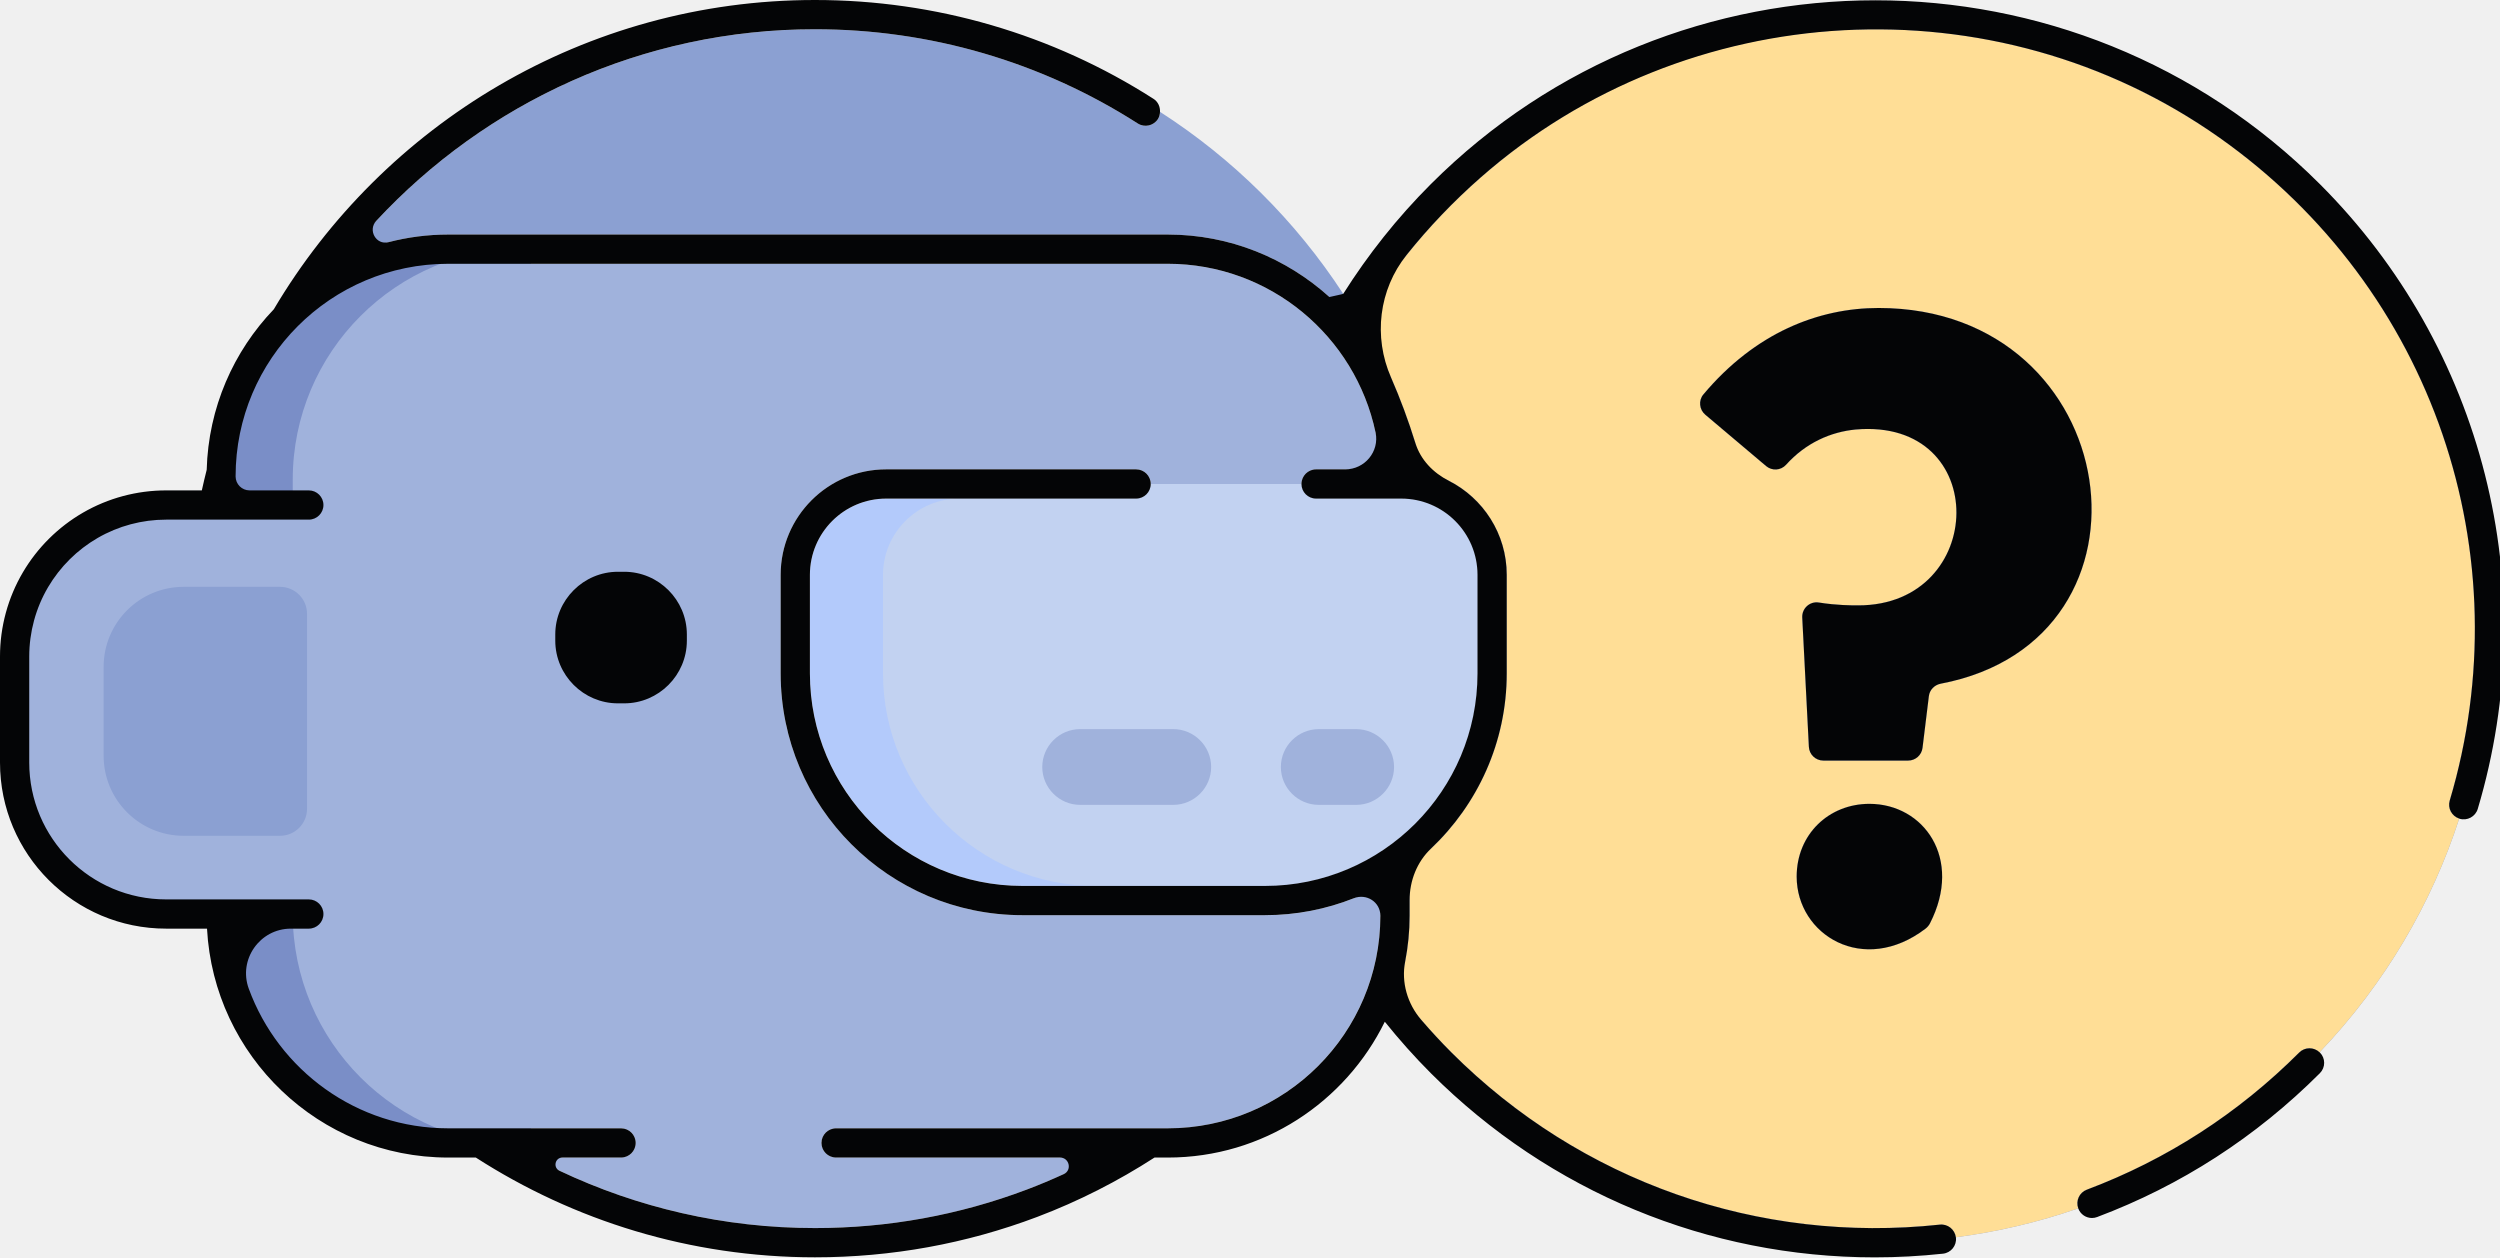
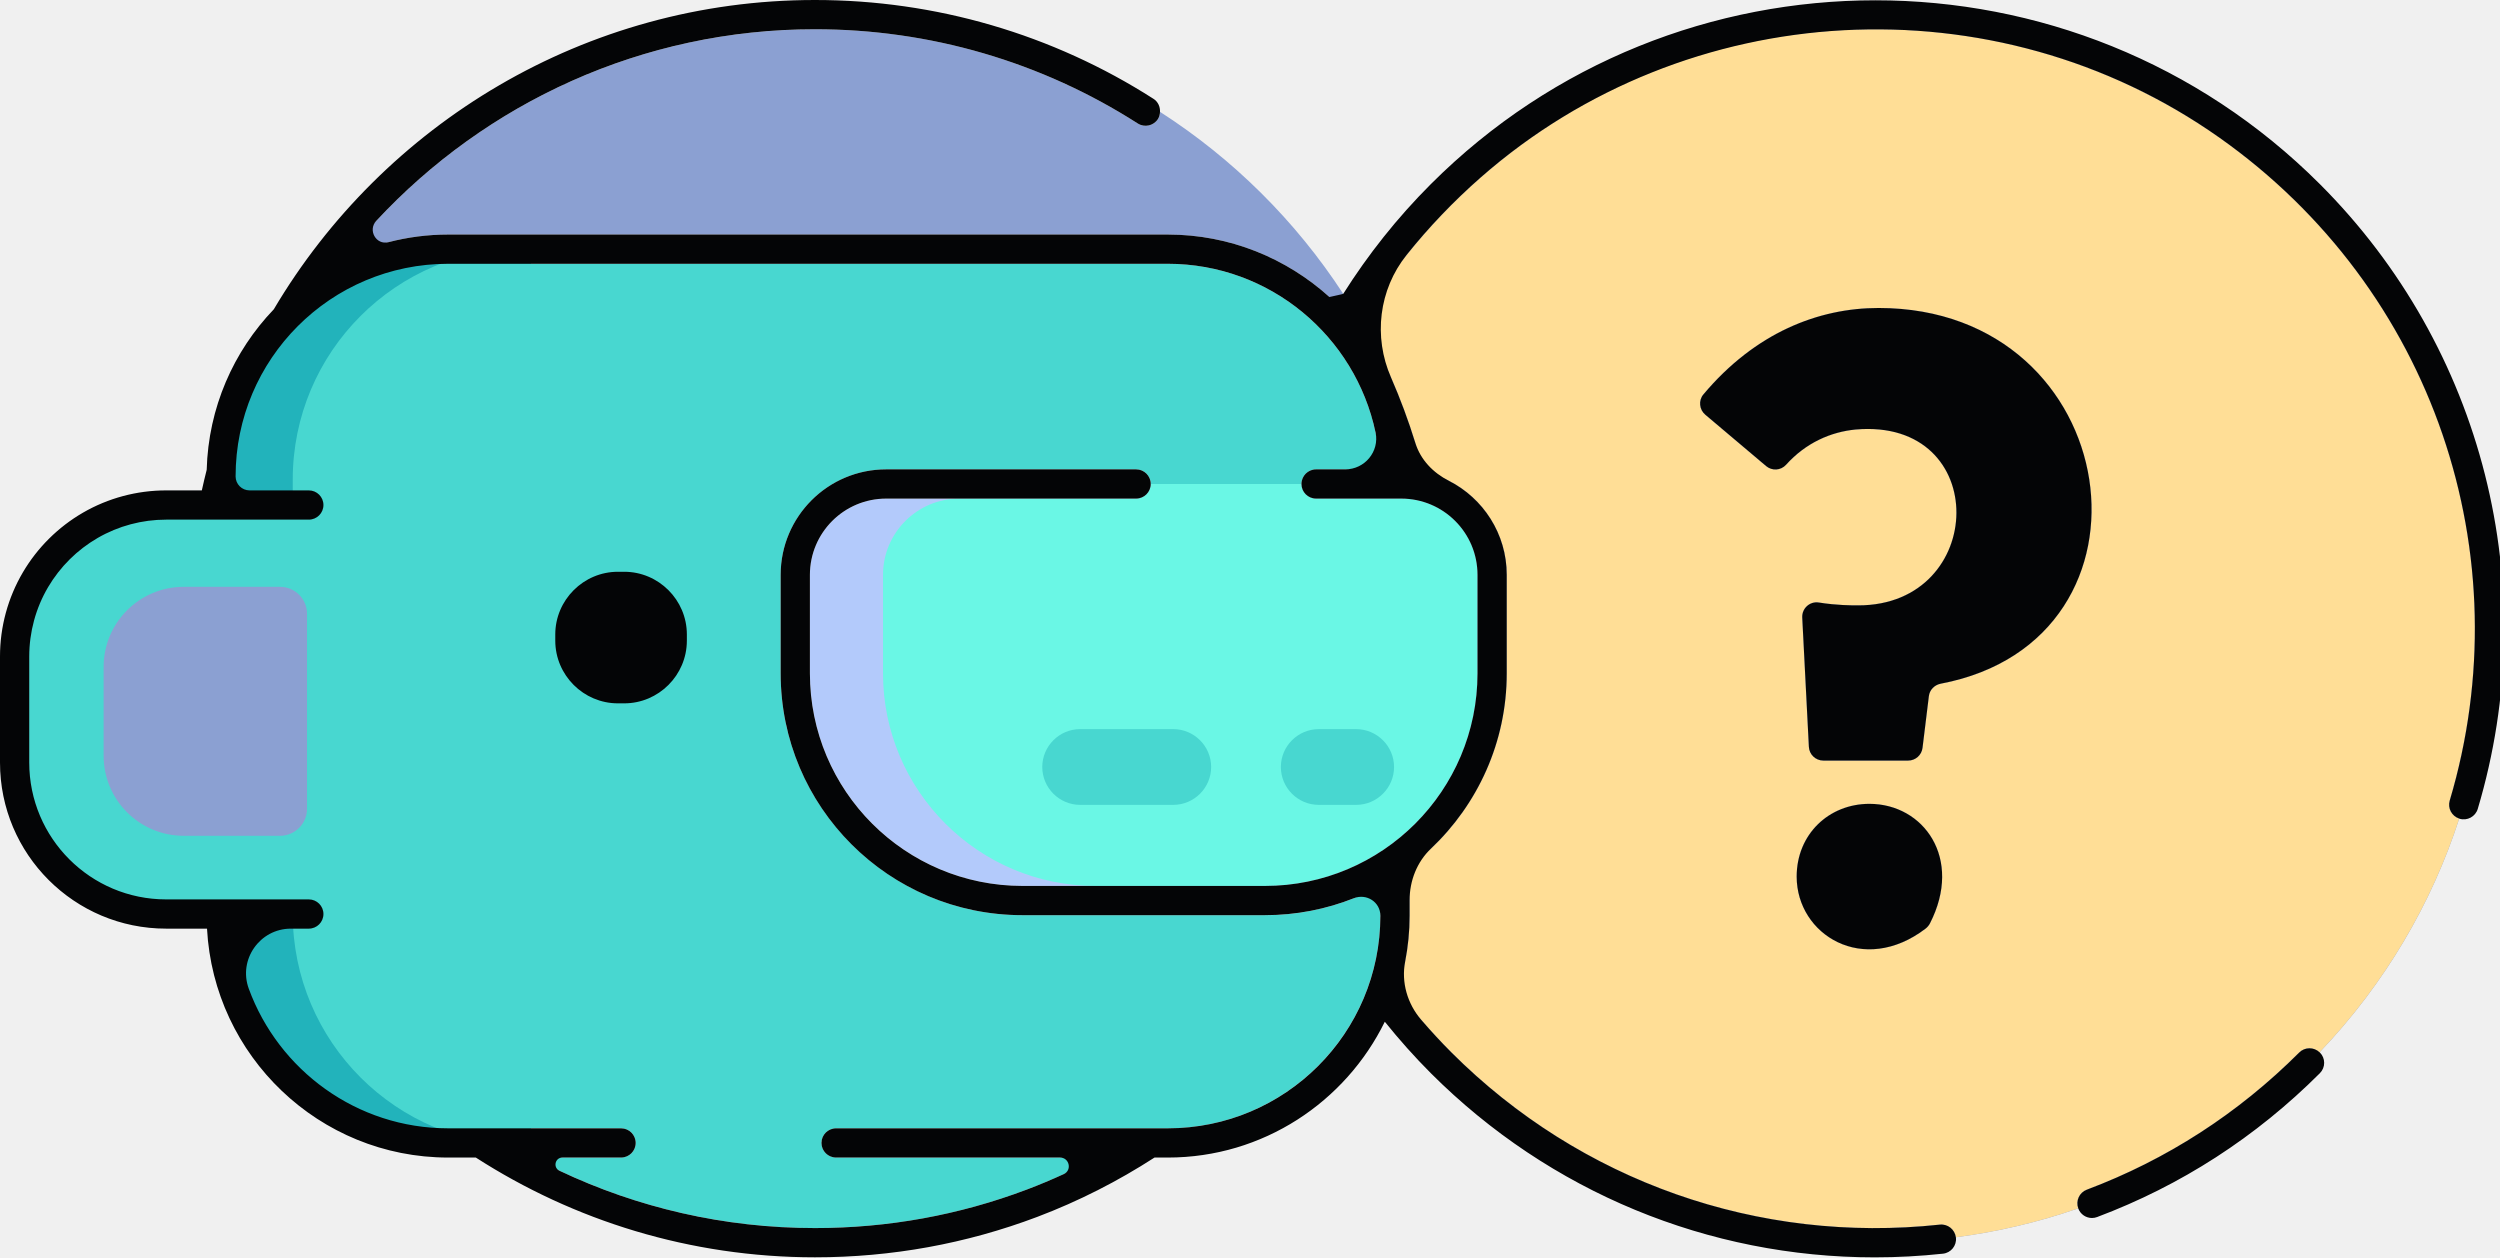
<svg xmlns="http://www.w3.org/2000/svg" width="171" height="86" viewBox="0 0 171 86" fill="none">
  <g clip-path="url(#clip0)">
-     <path fill-rule="evenodd" clip-rule="evenodd" d="M46.107 43.782C46.107 45.682 44.553 47.236 42.653 47.236H42.308C40.408 47.236 38.854 45.682 38.854 43.782V43.437C38.854 41.537 40.408 39.983 42.308 39.983H42.653C44.553 39.983 46.107 41.537 46.107 43.437V43.782ZM86.518 62.598H69.939C60.818 62.598 53.397 55.178 53.397 46.056V39.321C53.397 35.342 56.634 32.104 60.614 32.104H77.711C78.263 32.104 78.711 32.552 78.711 33.104H89.019C89.019 32.552 89.466 32.104 90.019 32.104H94.393C94.135 24.309 87.731 18.044 79.875 18.044H30.657C25.531 18.044 21.025 20.717 18.435 24.736H21.122C21.674 24.736 22.122 25.183 22.122 25.736C22.122 26.288 21.674 26.736 21.122 26.736H15.664V29.916H21.122C21.674 29.916 22.122 30.364 22.122 30.916C22.122 31.469 21.674 31.916 21.122 31.916H21.115C21.115 31.929 21.122 31.94 21.122 31.953V47.495C21.122 48.067 20.658 48.531 20.086 48.531H16.941C16.941 49.083 16.493 49.531 15.941 49.531H15.664V52.712H21.122C21.674 52.712 22.122 53.159 22.122 53.712C22.122 54.264 21.674 54.712 21.122 54.712H16.114V62.635C16.114 70.653 22.638 77.177 30.657 77.177H42.481C43.033 77.177 43.481 77.625 43.481 78.177C43.481 78.729 43.033 79.177 42.481 79.177H36.477C42.225 82.251 48.783 84 55.744 84C60.736 84 65.612 83.114 70.238 81.365C71.898 80.738 73.496 80.002 75.035 79.177H57.188C56.635 79.177 56.188 78.729 56.188 78.177C56.188 77.625 56.635 77.177 57.188 77.177H79.875C87.893 77.177 94.417 70.653 94.417 62.635V60.586C92.068 61.868 89.377 62.598 86.518 62.598Z" fill="#A0B2DC" />
-     <path fill-rule="evenodd" clip-rule="evenodd" d="M31.603 16.978H32.063V78.334H31.603C22.859 78.334 15.771 71.246 15.771 62.502V32.81C15.771 24.066 22.859 16.978 31.603 16.978Z" fill="#7A8EC7" />
-     <path fill-rule="evenodd" clip-rule="evenodd" d="M11.832 62.552H33.694V34.635H11.832C5.876 34.635 1.048 39.464 1.048 45.419V51.768C1.048 57.723 5.876 62.552 11.832 62.552Z" fill="#A0B2DC" />
-     <path fill-rule="evenodd" clip-rule="evenodd" d="M35.855 16.978H36.315V78.334H35.855C27.111 78.334 20.023 71.246 20.023 62.502V32.81C20.023 24.066 27.111 16.978 35.855 16.978Z" fill="#A0B2DC" />
+     <path fill-rule="evenodd" clip-rule="evenodd" d="M46.107 43.782C46.107 45.682 44.553 47.236 42.653 47.236H42.308C40.408 47.236 38.854 45.682 38.854 43.782V43.437C38.854 41.537 40.408 39.983 42.308 39.983H42.653C44.553 39.983 46.107 41.537 46.107 43.437V43.782ZM86.518 62.598H69.939C60.818 62.598 53.397 55.178 53.397 46.056V39.321C53.397 35.342 56.634 32.104 60.614 32.104H77.711C78.263 32.104 78.711 32.552 78.711 33.104H89.019C89.019 32.552 89.466 32.104 90.019 32.104H94.393C94.135 24.309 87.731 18.044 79.875 18.044H30.657C25.531 18.044 21.025 20.717 18.435 24.736H21.122C21.674 24.736 22.122 25.183 22.122 25.736C22.122 26.288 21.674 26.736 21.122 26.736H15.664V29.916H21.122C21.674 29.916 22.122 30.364 22.122 30.916C22.122 31.469 21.674 31.916 21.122 31.916H21.115C21.115 31.929 21.122 31.94 21.122 31.953V47.495C21.122 48.067 20.658 48.531 20.086 48.531H16.941C16.941 49.083 16.493 49.531 15.941 49.531H15.664V52.712H21.122C21.674 52.712 22.122 53.159 22.122 53.712C22.122 54.264 21.674 54.712 21.122 54.712H16.114V62.635C16.114 70.653 22.638 77.177 30.657 77.177H42.481C43.033 77.177 43.481 77.625 43.481 78.177C43.481 78.729 43.033 79.177 42.481 79.177H36.477C42.225 82.251 48.783 84 55.744 84C60.736 84 65.612 83.114 70.238 81.365C71.898 80.738 73.496 80.002 75.035 79.177H57.188C56.635 79.177 56.188 78.729 56.188 78.177C56.188 77.625 56.635 77.177 57.188 77.177H79.875C87.893 77.177 94.417 70.653 94.417 62.635V60.586C92.068 61.868 89.377 62.598 86.518 62.598Z" fill="#48d7d0" />
+     <path fill-rule="evenodd" clip-rule="evenodd" d="M31.603 16.978H32.063V78.334H31.603C22.859 78.334 15.771 71.246 15.771 62.502V32.81C15.771 24.066 22.859 16.978 31.603 16.978Z" fill="#22b3bb" />
+     <path fill-rule="evenodd" clip-rule="evenodd" d="M11.832 62.552H33.694V34.635H11.832C5.876 34.635 1.048 39.464 1.048 45.419V51.768C1.048 57.723 5.876 62.552 11.832 62.552Z" fill="#48d7d0" />
+     <path fill-rule="evenodd" clip-rule="evenodd" d="M35.855 16.978H36.315V78.334H35.855C27.111 78.334 20.023 71.246 20.023 62.502V32.81C20.023 24.066 27.111 16.978 35.855 16.978Z" fill="#48d7d0" />
    <path fill-rule="evenodd" clip-rule="evenodd" d="M132.75 46.764C132.323 46.846 131.988 47.181 131.935 47.614L131.5 51.154C131.439 51.651 131.018 52.023 130.518 52.023H124.715C124.188 52.023 123.753 51.611 123.726 51.084L123.272 42.242C123.241 41.617 123.79 41.114 124.406 41.212C125.635 41.408 126.631 41.408 127.112 41.408C135.929 41.408 136.243 28.561 126.922 29.38C125.226 29.544 123.529 30.28 122.162 31.794C121.809 32.185 121.206 32.221 120.802 31.881L116.641 28.366C116.23 28.02 116.162 27.398 116.507 26.985C120.055 22.756 124.389 21.067 128.498 21.067C145.375 21.067 148.618 43.745 132.75 46.764ZM132.009 63.158C131.938 63.297 131.832 63.423 131.709 63.517C127.461 66.761 122.892 63.947 122.892 59.959C122.892 57.062 125.097 54.983 127.868 54.983C131.583 54.983 134.28 58.721 132.009 63.158ZM167.56 54.758C171.877 40.289 167.932 24.674 157.266 14.008C149.522 6.264 139.226 2 128.274 2C117.323 2 107.026 6.264 99.283 14.008C96.9 16.39 94.851 19.017 93.149 21.828C95.015 25.117 96.43 28.625 97.367 32.269C100.617 32.971 103.06 35.864 103.06 39.322V46.056C103.06 51.464 100.441 56.258 96.417 59.279V62.635C96.417 64.424 96.123 66.144 95.595 67.758C96.721 69.237 97.946 70.654 99.283 71.992C108.099 80.808 120.275 85.097 132.685 83.763C133.213 83.707 133.709 84.093 133.78 84.63C136.617 84.257 139.424 83.603 142.152 82.65C141.966 82.138 142.225 81.569 142.738 81.376C148.21 79.317 153.098 76.159 157.266 71.992C157.65 71.608 158.267 71.606 158.659 71.978C163.142 67.279 166.326 61.803 168.211 55.992C167.697 55.824 167.405 55.279 167.56 54.758ZM79.203 8.142C78.906 8.607 78.287 8.743 77.822 8.445C71.236 4.228 63.601 2 55.745 2C42.689 2 31.048 8.142 23.534 17.679C25.695 16.642 28.105 16.044 30.657 16.044H79.875C84.127 16.044 87.997 17.671 90.931 20.317C90.971 20.283 92.079 21.672 92.125 21.643C92.395 21.478 91.627 20.038 91.903 20.138C91.894 20.124 91.886 20.111 91.878 20.099C88.628 15.114 84.351 10.867 79.344 7.649C79.336 7.819 79.302 7.989 79.203 8.142ZM12.564 57.168H19.155C20.174 57.168 21.001 56.341 21.001 55.322V41.985C21.001 40.966 20.174 40.139 19.155 40.139H12.564C9.54 40.139 7.088 42.591 7.088 45.615V51.692C7.088 54.716 9.54 57.168 12.564 57.168Z" fill="#8BA0D2" />
    <path fill-rule="evenodd" clip-rule="evenodd" d="M132.75 46.764C132.323 46.846 131.988 47.181 131.935 47.614L131.5 51.154C131.439 51.651 131.018 52.023 130.518 52.023H124.715C124.188 52.023 123.753 51.611 123.726 51.084L123.272 42.242C123.241 41.617 123.79 41.114 124.406 41.212C125.635 41.408 126.631 41.408 127.112 41.408C135.929 41.408 136.243 28.561 126.922 29.38C125.226 29.544 123.529 30.28 122.162 31.794C121.809 32.185 121.206 32.221 120.802 31.881L116.641 28.366C116.23 28.02 116.162 27.398 116.507 26.985C120.055 22.756 124.389 21.067 128.498 21.067C145.375 21.067 148.618 43.745 132.75 46.764ZM132.009 63.158C131.938 63.297 131.832 63.423 131.709 63.517C127.461 66.761 122.892 63.947 122.892 59.959C122.892 57.062 125.097 54.983 127.868 54.983C131.583 54.983 134.28 58.721 132.009 63.158ZM167.56 54.758C171.877 40.289 167.932 24.674 157.266 14.008C149.522 6.264 139.226 2 128.274 2C117.323 2 107.026 6.264 99.283 14.008C96.9 16.39 94.851 19.017 93.149 21.828C95.015 25.117 96.43 28.625 97.367 32.269C100.617 32.971 103.06 35.864 103.06 39.322V46.056C103.06 51.464 100.441 56.258 96.417 59.279V62.635C96.417 64.424 96.123 66.144 95.595 67.758C96.721 69.237 97.946 70.654 99.283 71.992C108.099 80.808 120.275 85.097 132.685 83.763C133.213 83.707 133.709 84.093 133.78 84.63C136.617 84.257 139.424 83.603 142.152 82.65C141.966 82.138 142.225 81.569 142.738 81.376C148.21 79.317 153.098 76.159 157.266 71.992C157.65 71.608 158.267 71.606 158.659 71.978C163.142 67.279 166.326 61.803 168.211 55.992C167.697 55.824 167.405 55.279 167.56 54.758Z" fill="#FFDE96" />
    <path fill-rule="evenodd" clip-rule="evenodd" d="M91.391 55.053H90.873H90.201C88.776 55.053 87.61 53.887 87.61 52.463C87.61 51.038 88.776 49.872 90.201 49.872H90.873H91.391H92.764C94.188 49.872 95.354 51.038 95.354 52.463C95.354 53.887 94.188 55.053 92.764 55.053H91.391ZM82.843 52.463C82.843 53.887 81.677 55.053 80.252 55.053H78.362H76.472H73.881C72.456 55.053 71.291 53.887 71.291 52.463C71.291 51.038 72.456 49.872 73.881 49.872H76.472H78.362H80.252C81.677 49.872 82.843 51.038 82.843 52.463ZM95.844 34.104H90.019C89.467 34.104 89.019 33.656 89.019 33.104H78.711C78.711 33.656 78.263 34.104 77.711 34.104H60.614C57.738 34.104 55.397 36.444 55.397 39.321V46.056C55.397 54.074 61.921 60.598 69.939 60.598H86.518C94.537 60.598 101.06 54.074 101.06 46.056V39.321C101.06 36.444 98.72 34.104 95.844 34.104Z" fill="#B3CAFB" />
-     <path fill-rule="evenodd" clip-rule="evenodd" d="M95.844 34.104H90.019C89.467 34.104 89.02 33.656 89.019 33.104H78.711C78.711 33.656 78.263 34.104 77.711 34.104H65.615C62.738 34.104 60.398 36.444 60.398 39.321V46.056C60.398 54.075 66.921 60.599 74.94 60.599H86.518C94.537 60.599 101.061 54.075 101.061 46.056V39.321C101.061 36.444 98.72 34.104 95.844 34.104Z" fill="#C2D2F1" />
-     <path fill-rule="evenodd" clip-rule="evenodd" d="M80.252 49.872H78.362H76.471H73.881C72.456 49.872 71.291 51.038 71.291 52.462C71.291 53.887 72.456 55.053 73.881 55.053H76.471H78.362H80.252C81.677 55.053 82.843 53.887 82.843 52.462C82.843 51.038 81.677 49.872 80.252 49.872ZM95.354 52.463C95.354 51.038 94.188 49.873 92.764 49.873H91.392H90.874H90.201C88.776 49.873 87.611 51.038 87.611 52.463C87.611 53.888 88.776 55.053 90.201 55.053H90.874H91.392H92.764C94.188 55.053 95.354 53.888 95.354 52.463Z" fill="#A0B2DC" />
+     <path fill-rule="evenodd" clip-rule="evenodd" d="M95.844 34.104H90.019C89.467 34.104 89.02 33.656 89.019 33.104H78.711C78.711 33.656 78.263 34.104 77.711 34.104H65.615C62.738 34.104 60.398 36.444 60.398 39.321V46.056C60.398 54.075 66.921 60.599 74.94 60.599H86.518C94.537 60.599 101.061 54.075 101.061 46.056V39.321C101.061 36.444 98.72 34.104 95.844 34.104Z" fill="#6af7e5" />
+     <path fill-rule="evenodd" clip-rule="evenodd" d="M80.252 49.872H78.362H76.471H73.881C72.456 49.872 71.291 51.038 71.291 52.462C71.291 53.887 72.456 55.053 73.881 55.053H76.471H78.362H80.252C81.677 55.053 82.843 53.887 82.843 52.462C82.843 51.038 81.677 49.872 80.252 49.872ZM95.354 52.463C95.354 51.038 94.188 49.873 92.764 49.873H91.392H90.874H90.201C88.776 49.873 87.611 51.038 87.611 52.463C87.611 53.888 88.776 55.053 90.201 55.053H90.874H91.392H92.764C94.188 55.053 95.354 53.888 95.354 52.463Z" fill="#48d7d0" />
    <path fill-rule="evenodd" clip-rule="evenodd" d="M101.061 46.056C101.061 54.087 94.55 60.598 86.519 60.598H69.94C61.908 60.598 55.397 54.087 55.397 46.056V39.321C55.397 36.44 57.733 34.104 60.614 34.104H77.711C78.263 34.104 78.711 33.656 78.711 33.104C78.711 32.552 78.263 32.104 77.711 32.104H60.614C56.628 32.104 53.397 35.335 53.397 39.321V46.056C53.397 55.192 60.804 62.598 69.939 62.598H86.519C88.665 62.598 90.716 62.187 92.599 61.44C93.469 61.094 94.417 61.698 94.417 62.635C94.417 70.666 87.907 77.177 79.875 77.177H57.188C56.636 77.177 56.188 77.624 56.188 78.177C56.188 78.729 56.636 79.177 57.188 79.177H72.511C73.143 79.177 73.34 80.042 72.767 80.306C71.94 80.686 71.098 81.04 70.239 81.365C65.613 83.113 60.737 84 55.745 84C49.497 84 43.573 82.591 38.268 80.079C37.812 79.864 37.963 79.177 38.468 79.177H42.481C43.033 79.177 43.481 78.729 43.481 78.177C43.481 77.624 43.033 77.177 42.481 77.177H30.658C24.394 77.177 19.054 73.193 17.016 67.627C16.286 65.634 17.773 63.519 19.896 63.519H21.123C21.675 63.519 22.123 63.072 22.123 62.519C22.123 61.967 21.675 61.519 21.123 61.519H11.362C6.192 61.519 2 57.328 2 52.158V44.905C2 43.232 2.447 41.591 3.29 40.159C4.111 38.767 5.283 37.604 6.681 36.796C8.097 35.976 9.716 35.543 11.362 35.543H21.123C21.675 35.543 22.123 35.095 22.123 34.543C22.123 33.991 21.675 33.543 21.123 33.543H17.072C16.543 33.543 16.115 33.115 16.115 32.586C16.115 24.554 22.626 18.043 30.658 18.043H79.875C86.864 18.043 92.704 23.002 94.089 29.585C94.363 30.884 93.348 32.104 92.019 32.104H90.019C89.467 32.104 89.019 32.552 89.019 33.104C89.019 33.656 89.467 34.104 90.019 34.104H95.844C98.726 34.104 101.061 36.44 101.061 39.321V46.056ZM97.869 12.595C95.569 14.894 93.574 17.414 91.878 20.098C91.886 20.111 91.123 20.269 90.932 20.316C87.998 17.67 84.128 16.043 79.875 16.043H30.658C29.246 16.043 27.878 16.226 26.571 16.565C25.73 16.784 25.142 15.746 25.734 15.11C33.224 7.053 43.902 2 55.745 2C63.603 2 71.236 4.228 77.822 8.445C78.287 8.743 78.905 8.607 79.203 8.142C79.301 7.989 79.336 7.819 79.344 7.649C79.359 7.304 79.211 6.96 78.9 6.761C71.992 2.338 63.985 0 55.745 0C40.005 0 26.221 8.505 18.728 21.156C15.976 24.027 14.253 27.881 14.138 32.135C14.017 32.6 13.912 33.072 13.805 33.543H11.362C9.364 33.543 7.399 34.069 5.68 35.064C3.984 36.045 2.562 37.455 1.568 39.143C0.542 40.883 0 42.875 0 44.905V52.158C0 58.432 5.087 63.519 11.362 63.519H14.16C14.624 72.228 21.835 79.177 30.658 79.177H32.546C39.245 83.487 47.205 86 55.745 86C60.979 86 66.094 85.07 70.946 83.236C73.79 82.16 76.471 80.789 78.968 79.177H79.875C86.394 79.177 92.027 75.377 94.721 69.886C95.701 71.105 96.747 72.283 97.869 73.406C106.006 81.542 116.869 86.003 128.228 86.003C129.778 86.003 131.337 85.92 132.9 85.752C133.449 85.693 133.846 85.2 133.787 84.651C133.786 84.643 133.782 84.638 133.781 84.63C133.71 84.093 133.224 83.706 132.686 83.764C120.273 85.098 108.1 80.807 99.283 71.992C98.558 71.266 97.866 70.517 97.205 69.748C96.266 68.656 95.836 67.185 96.113 65.772C96.311 64.756 96.417 63.708 96.417 62.635V61.568C96.417 60.245 96.92 58.952 97.881 58.043C101.065 55.029 103.061 50.776 103.061 46.056V39.321C103.061 36.512 101.448 34.076 99.1 32.884C98.025 32.339 97.165 31.447 96.809 30.296C96.338 28.772 95.783 27.276 95.144 25.814C93.929 23.032 94.313 19.815 96.208 17.444C97.723 15.55 99.418 13.771 101.289 12.13C115.397 -0.245 136.458 -1.413 151.794 9.405C166.502 19.78 172.55 38.034 167.561 54.759C167.406 55.279 167.698 55.823 168.212 55.991C168.22 55.994 168.226 56 168.234 56.003C168.76 56.159 169.319 55.859 169.478 55.33C174.004 40.157 169.867 23.781 158.681 12.595C141.915 -4.171 114.635 -4.171 97.869 12.595ZM157.266 71.992C153.098 76.159 148.209 79.317 142.738 81.374C142.225 81.567 141.967 82.136 142.152 82.65C142.154 82.654 142.153 82.659 142.154 82.662C142.305 83.064 142.686 83.311 143.09 83.311C143.207 83.311 143.328 83.29 143.443 83.246C149.183 81.088 154.309 77.776 158.68 73.406C159.071 73.014 159.071 72.382 158.68 71.992C158.674 71.986 158.666 71.984 158.66 71.978C158.267 71.606 157.65 71.608 157.266 71.992Z" fill="#040506" />
    <path fill-rule="evenodd" clip-rule="evenodd" d="M127.868 54.983C125.097 54.983 122.892 57.062 122.892 59.959C122.892 63.947 127.462 66.761 131.709 63.518C131.832 63.424 131.939 63.296 132.009 63.159C134.281 58.721 131.584 54.983 127.868 54.983ZM128.498 21.066C124.389 21.066 120.056 22.755 116.508 26.984C116.163 27.397 116.23 28.019 116.642 28.366L120.803 31.88C121.206 32.221 121.809 32.185 122.163 31.793C123.529 30.279 125.226 29.544 126.923 29.379C136.244 28.561 135.929 41.407 127.113 41.407C126.632 41.407 125.636 41.407 124.407 41.212C123.79 41.113 123.241 41.617 123.273 42.241L123.727 51.084C123.753 51.61 124.188 52.023 124.715 52.023H130.519C131.019 52.023 131.44 51.65 131.501 51.153L131.935 47.613C131.988 47.181 132.323 46.846 132.75 46.764C148.619 43.746 145.375 21.066 128.498 21.066ZM42.267 48.109H42.696C45.053 48.109 46.981 46.18 46.981 43.823V43.395C46.981 41.038 45.053 39.109 42.696 39.109H42.267C39.91 39.109 37.981 41.038 37.981 43.395V43.823C37.981 46.18 39.91 48.109 42.267 48.109Z" fill="#040506" />
  </g>
  <defs>
    <clipPath id="clip0">
      <rect width="171" height="86" fill="white" />
    </clipPath>
  </defs>
</svg>
